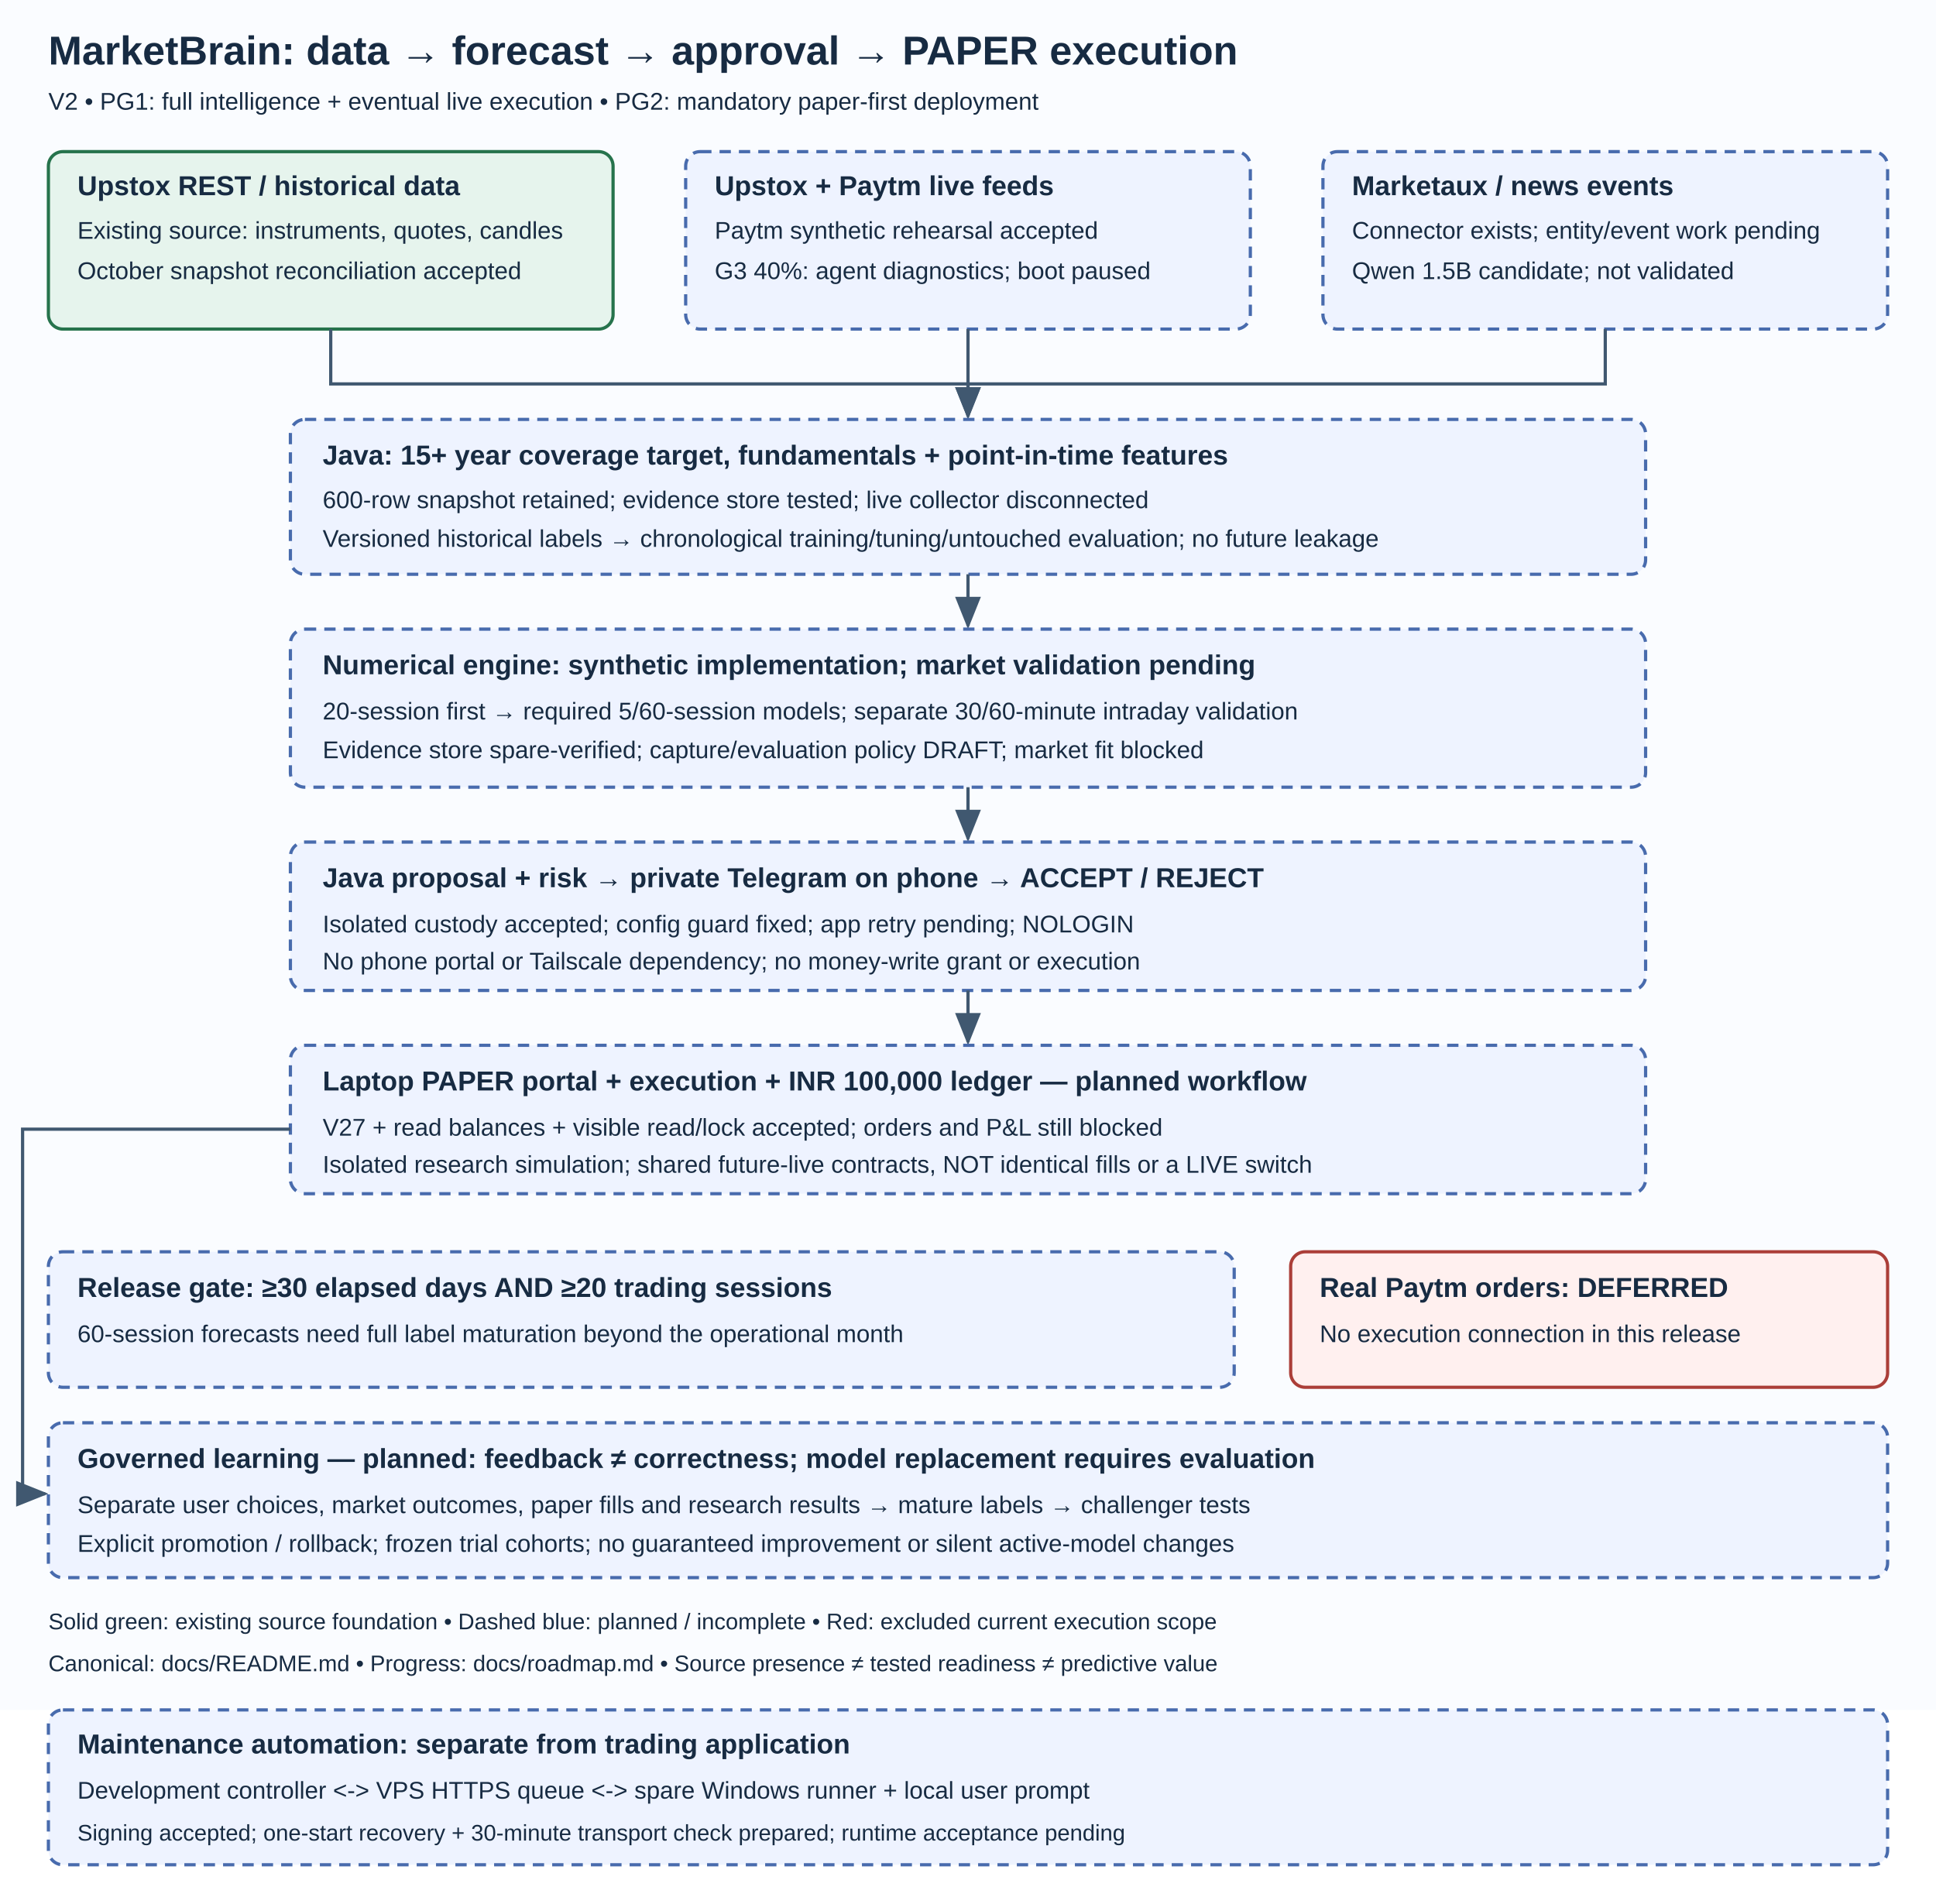
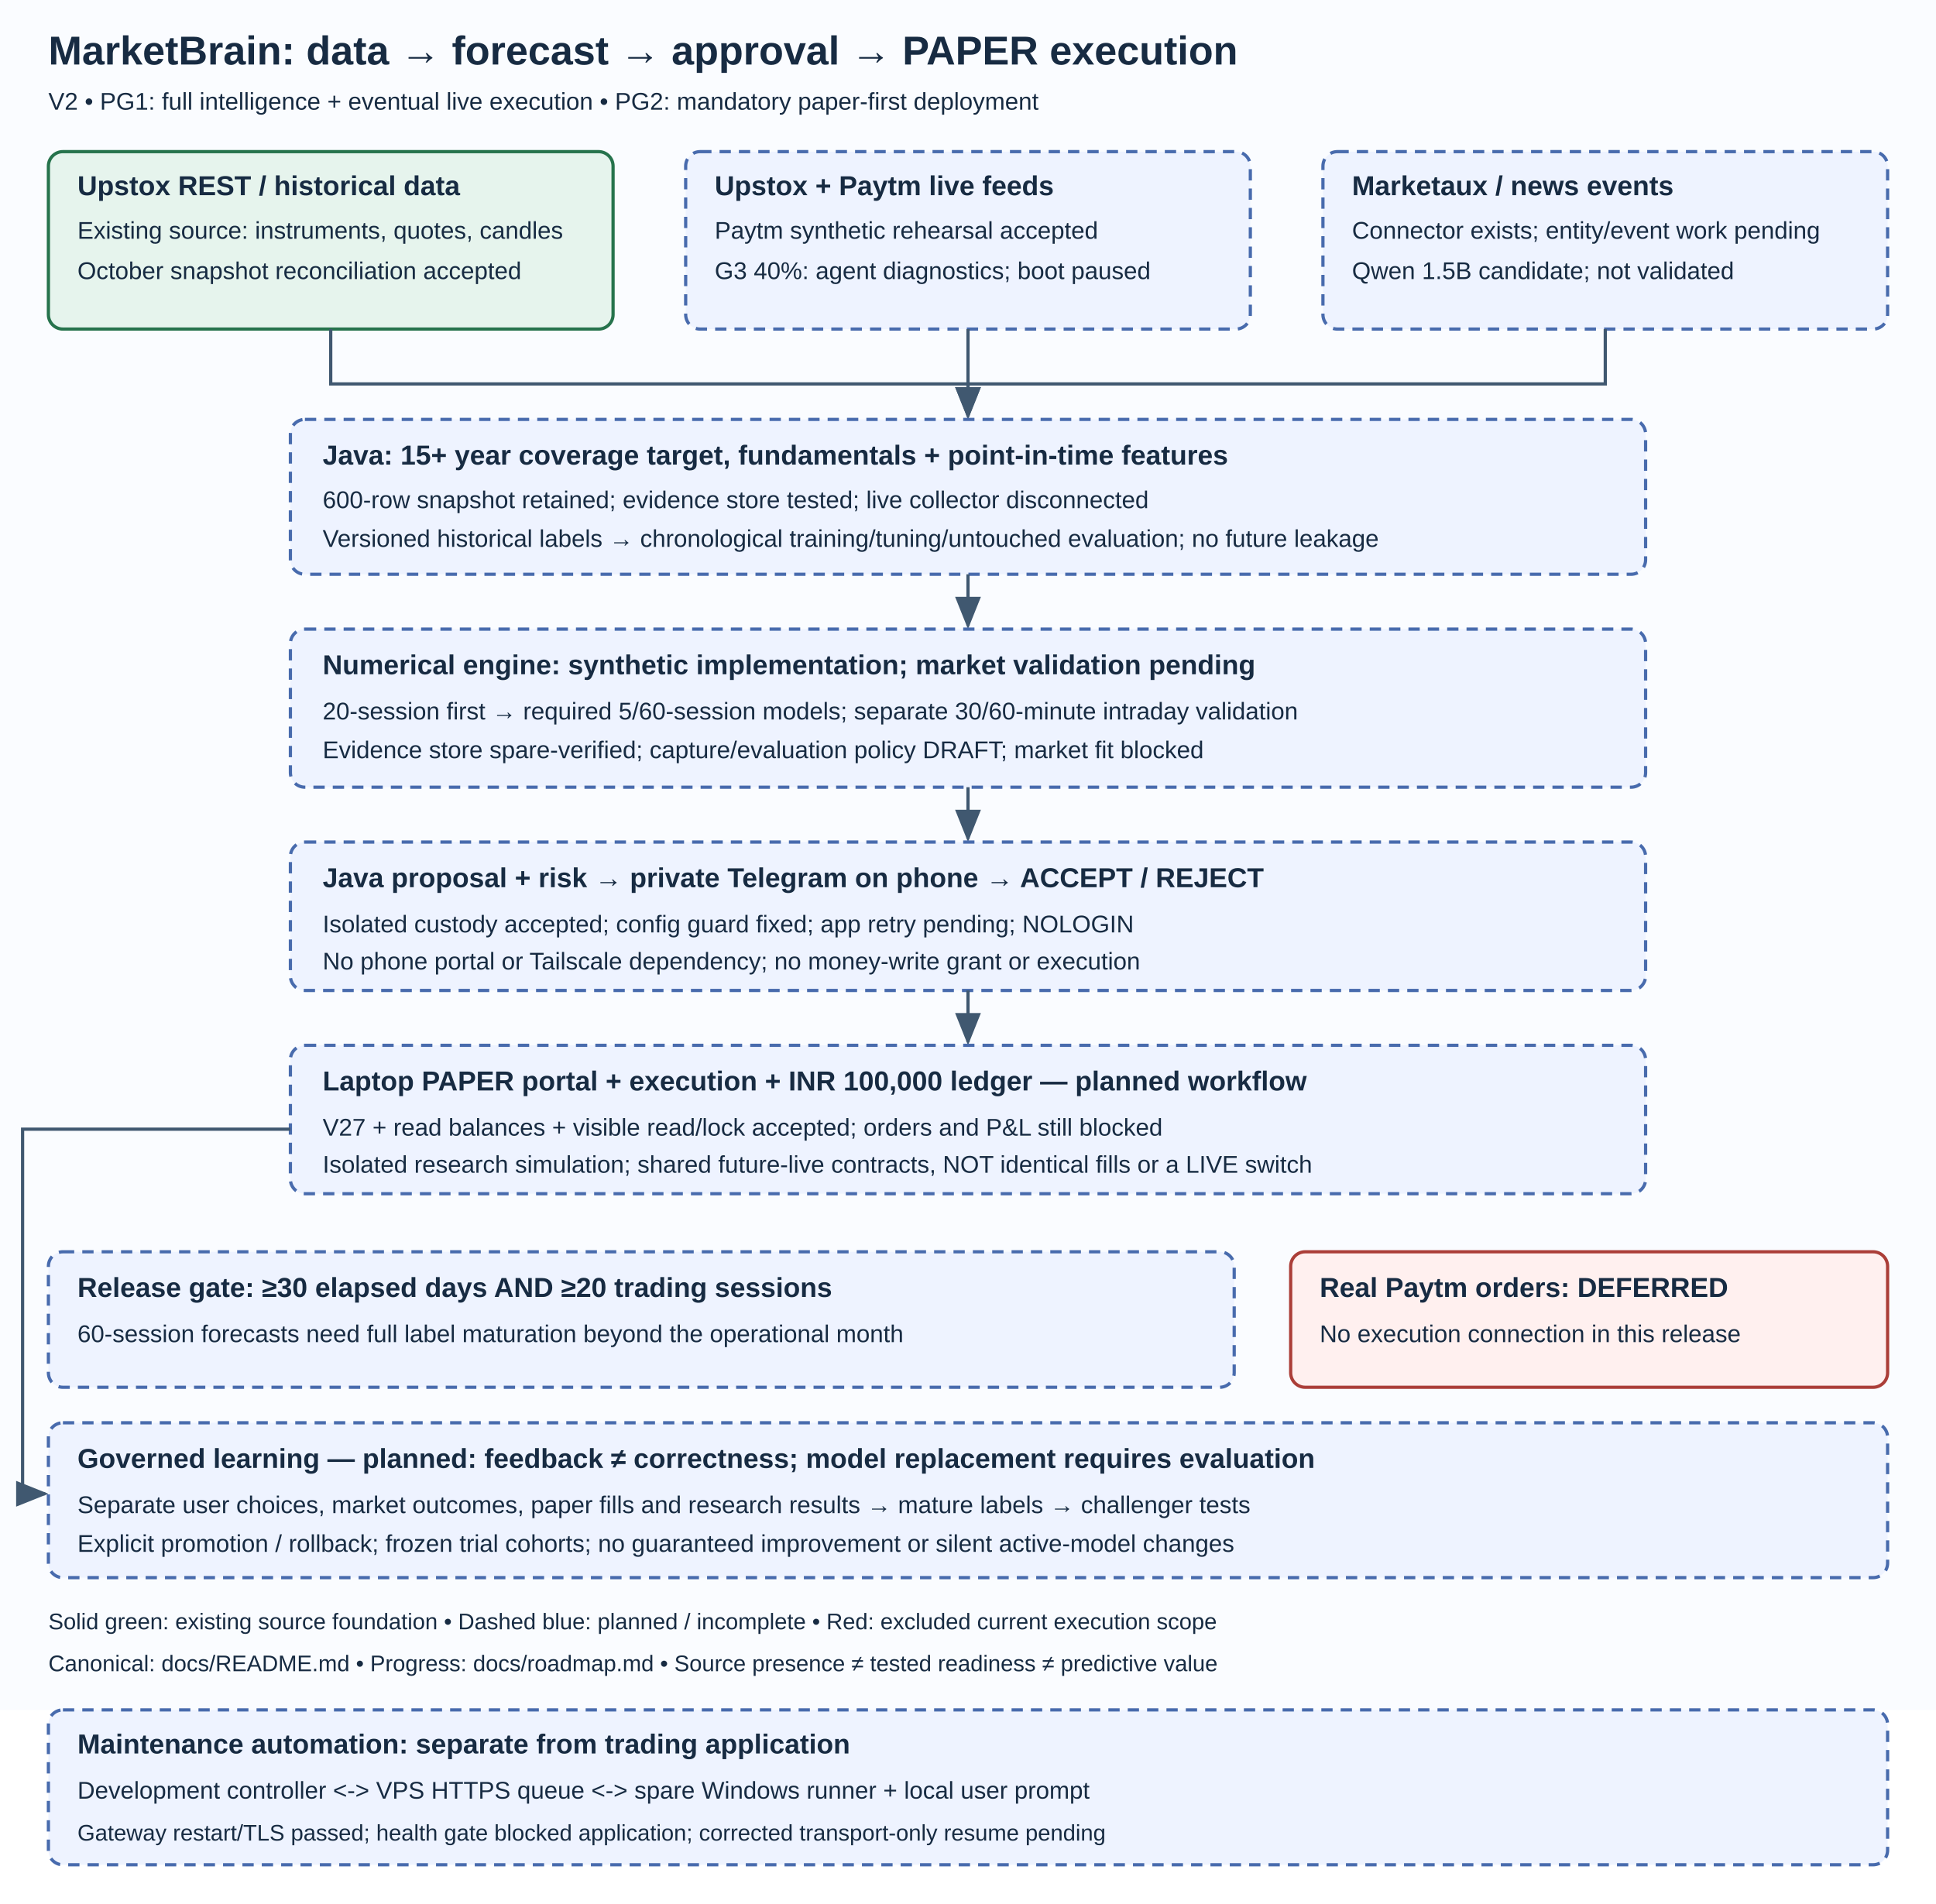
<svg xmlns="http://www.w3.org/2000/svg" width="1200" height="1180" viewBox="0 0 1200 1180" role="img" aria-labelledby="title desc">
  <defs>
    <marker id="arrow" markerWidth="10" markerHeight="8" refX="9" refY="4" orient="auto">
      <path d="M0,0 L10,4 L0,8 Z" fill="#405870" />
    </marker>
    <style>
      text { font-family: Arial, sans-serif; fill: #172b42; }
      .heading { font-size: 25px; font-weight: bold; }
      .label { font-size: 17px; font-weight: bold; }
      .body { font-size: 15px; }
      .small { font-size: 14px; }
      .existing { fill: #e6f4ed; stroke: #26734c; stroke-width: 2; }
      .planned { fill: #eef3ff; stroke: #486bad; stroke-width: 2; stroke-dasharray: 7 5; }
      .blocked { fill: #fff0ef; stroke: #ab3e38; stroke-width: 2; }
      .line { fill: none; stroke: #405870; stroke-width: 2; marker-end: url(#arrow); }
    </style>
  </defs>
  <rect width="1200" height="1060" fill="#fafcff" />
  <text x="30" y="40" class="heading">MarketBrain: data → forecast → approval → PAPER execution</text>
  <text x="30" y="68" class="body">V2 • PG1: full intelligence + eventual live execution • PG2: mandatory paper-first deployment</text>
  <rect x="30" y="94" width="350" height="110" rx="9" class="existing" />
  <text x="48" y="121" class="label">Upstox REST / historical data</text>
  <text x="48" y="148" class="body">Existing source: instruments, quotes, candles</text>
  <text x="48" y="173" class="body">October snapshot reconciliation accepted</text>
  <rect x="425" y="94" width="350" height="110" rx="9" class="planned" />
  <text x="443" y="121" class="label">Upstox + Paytm live feeds</text>
  <text x="443" y="148" class="body">Paytm synthetic rehearsal accepted</text>
  <text x="443" y="173" class="body">G3 40%: agent diagnostics; boot paused</text>
  <rect x="820" y="94" width="350" height="110" rx="9" class="planned" />
  <text x="838" y="121" class="label">Marketaux / news events</text>
  <text x="838" y="148" class="body">Connector exists; entity/event work pending</text>
  <text x="838" y="173" class="body">Qwen 1.5B candidate; not validated</text>
  <path d="M205 204 V238 H600 V258" class="line" />
  <path d="M600 204 V258" class="line" />
  <path d="M995 204 V238 H600" fill="none" stroke="#405870" stroke-width="2" />
  <rect x="180" y="260" width="840" height="96" rx="9" class="planned" />
  <text x="200" y="288" class="label">Java: 15+ year coverage target, fundamentals + point-in-time features</text>
  <text x="200" y="315" class="body">600-row snapshot retained; evidence store tested; live collector disconnected</text>
  <text x="200" y="339" class="body">Versioned historical labels → chronological training/tuning/untouched evaluation; no future leakage</text>
  <path d="M600 356 V388" class="line" />
  <rect x="180" y="390" width="840" height="98" rx="9" class="planned" />
  <text x="200" y="418" class="label">Numerical engine: synthetic implementation; market validation pending</text>
  <text x="200" y="446" class="body">20-session first → required 5/60-session models; separate 30/60-minute intraday validation</text>
  <text x="200" y="470" class="body">Evidence store spare-verified; capture/evaluation policy DRAFT; market fit blocked</text>
  <path d="M600 488 V520" class="line" />
  <rect x="180" y="522" width="840" height="92" rx="9" class="planned" />
  <text x="200" y="550" class="label">Java proposal + risk → private Telegram on phone → ACCEPT / REJECT</text>
  <text x="200" y="578" class="body">Isolated custody accepted; config guard fixed; app retry pending; NOLOGIN</text>
  <text x="200" y="601" class="body">No phone portal or Tailscale dependency; no money-write grant or execution</text>
  <path d="M600 614 V646" class="line" />
  <rect x="180" y="648" width="840" height="92" rx="9" class="planned" />
  <text x="200" y="676" class="label">Laptop PAPER portal + execution + INR 100,000 ledger — planned workflow</text>
  <text x="200" y="704" class="body">V27 + read balances + visible read/lock accepted; orders and P&amp;L still blocked</text>
  <text x="200" y="727" class="body">Isolated research simulation; shared future-live contracts, NOT identical fills or a LIVE switch</text>
  <rect x="30" y="776" width="735" height="84" rx="9" class="planned" />
  <text x="48" y="804" class="label">Release gate: ≥30 elapsed days AND ≥20 trading sessions</text>
  <text x="48" y="832" class="body">60-session forecasts need full label maturation beyond the operational month</text>
  <rect x="800" y="776" width="370" height="84" rx="9" class="blocked" />
  <text x="818" y="804" class="label">Real Paytm orders: DEFERRED</text>
  <text x="818" y="832" class="body">No execution connection in this release</text>
  <path d="M180 700 H14 V926 H28" class="line" />
  <rect x="30" y="882" width="1140" height="96" rx="9" class="planned" />
  <text x="48" y="910" class="label">Governed learning — planned: feedback ≠ correctness; model replacement requires evaluation</text>
  <text x="48" y="938" class="body">Separate user choices, market outcomes, paper fills and research results → mature labels → challenger tests</text>
  <text x="48" y="962" class="body">Explicit promotion / rollback; frozen trial cohorts; no guaranteed improvement or silent active-model changes</text>
  <text x="30" y="1010" class="small">Solid green: existing source foundation • Dashed blue: planned / incomplete • Red: excluded current execution scope</text>
  <text x="30" y="1036" class="small">Canonical: docs/README.md • Progress: docs/roadmap.md • Source presence ≠ tested readiness ≠ predictive value</text>
  <rect x="30" y="1060" width="1140" height="96" rx="9" class="planned" />
  <text x="48" y="1087" class="label">Maintenance automation: separate from trading application</text>
  <text x="48" y="1115" class="body">Development controller &lt;-&gt; VPS HTTPS queue &lt;-&gt; spare Windows runner + local user prompt</text>
-   <text x="48" y="1141" class="small">Signing accepted; one-start recovery + 30-minute transport check prepared; runtime acceptance pending</text>
+   <text x="48" y="1141" class="small">Gateway restart/TLS passed; health gate blocked application; corrected transport-only resume pending</text>
</svg>
